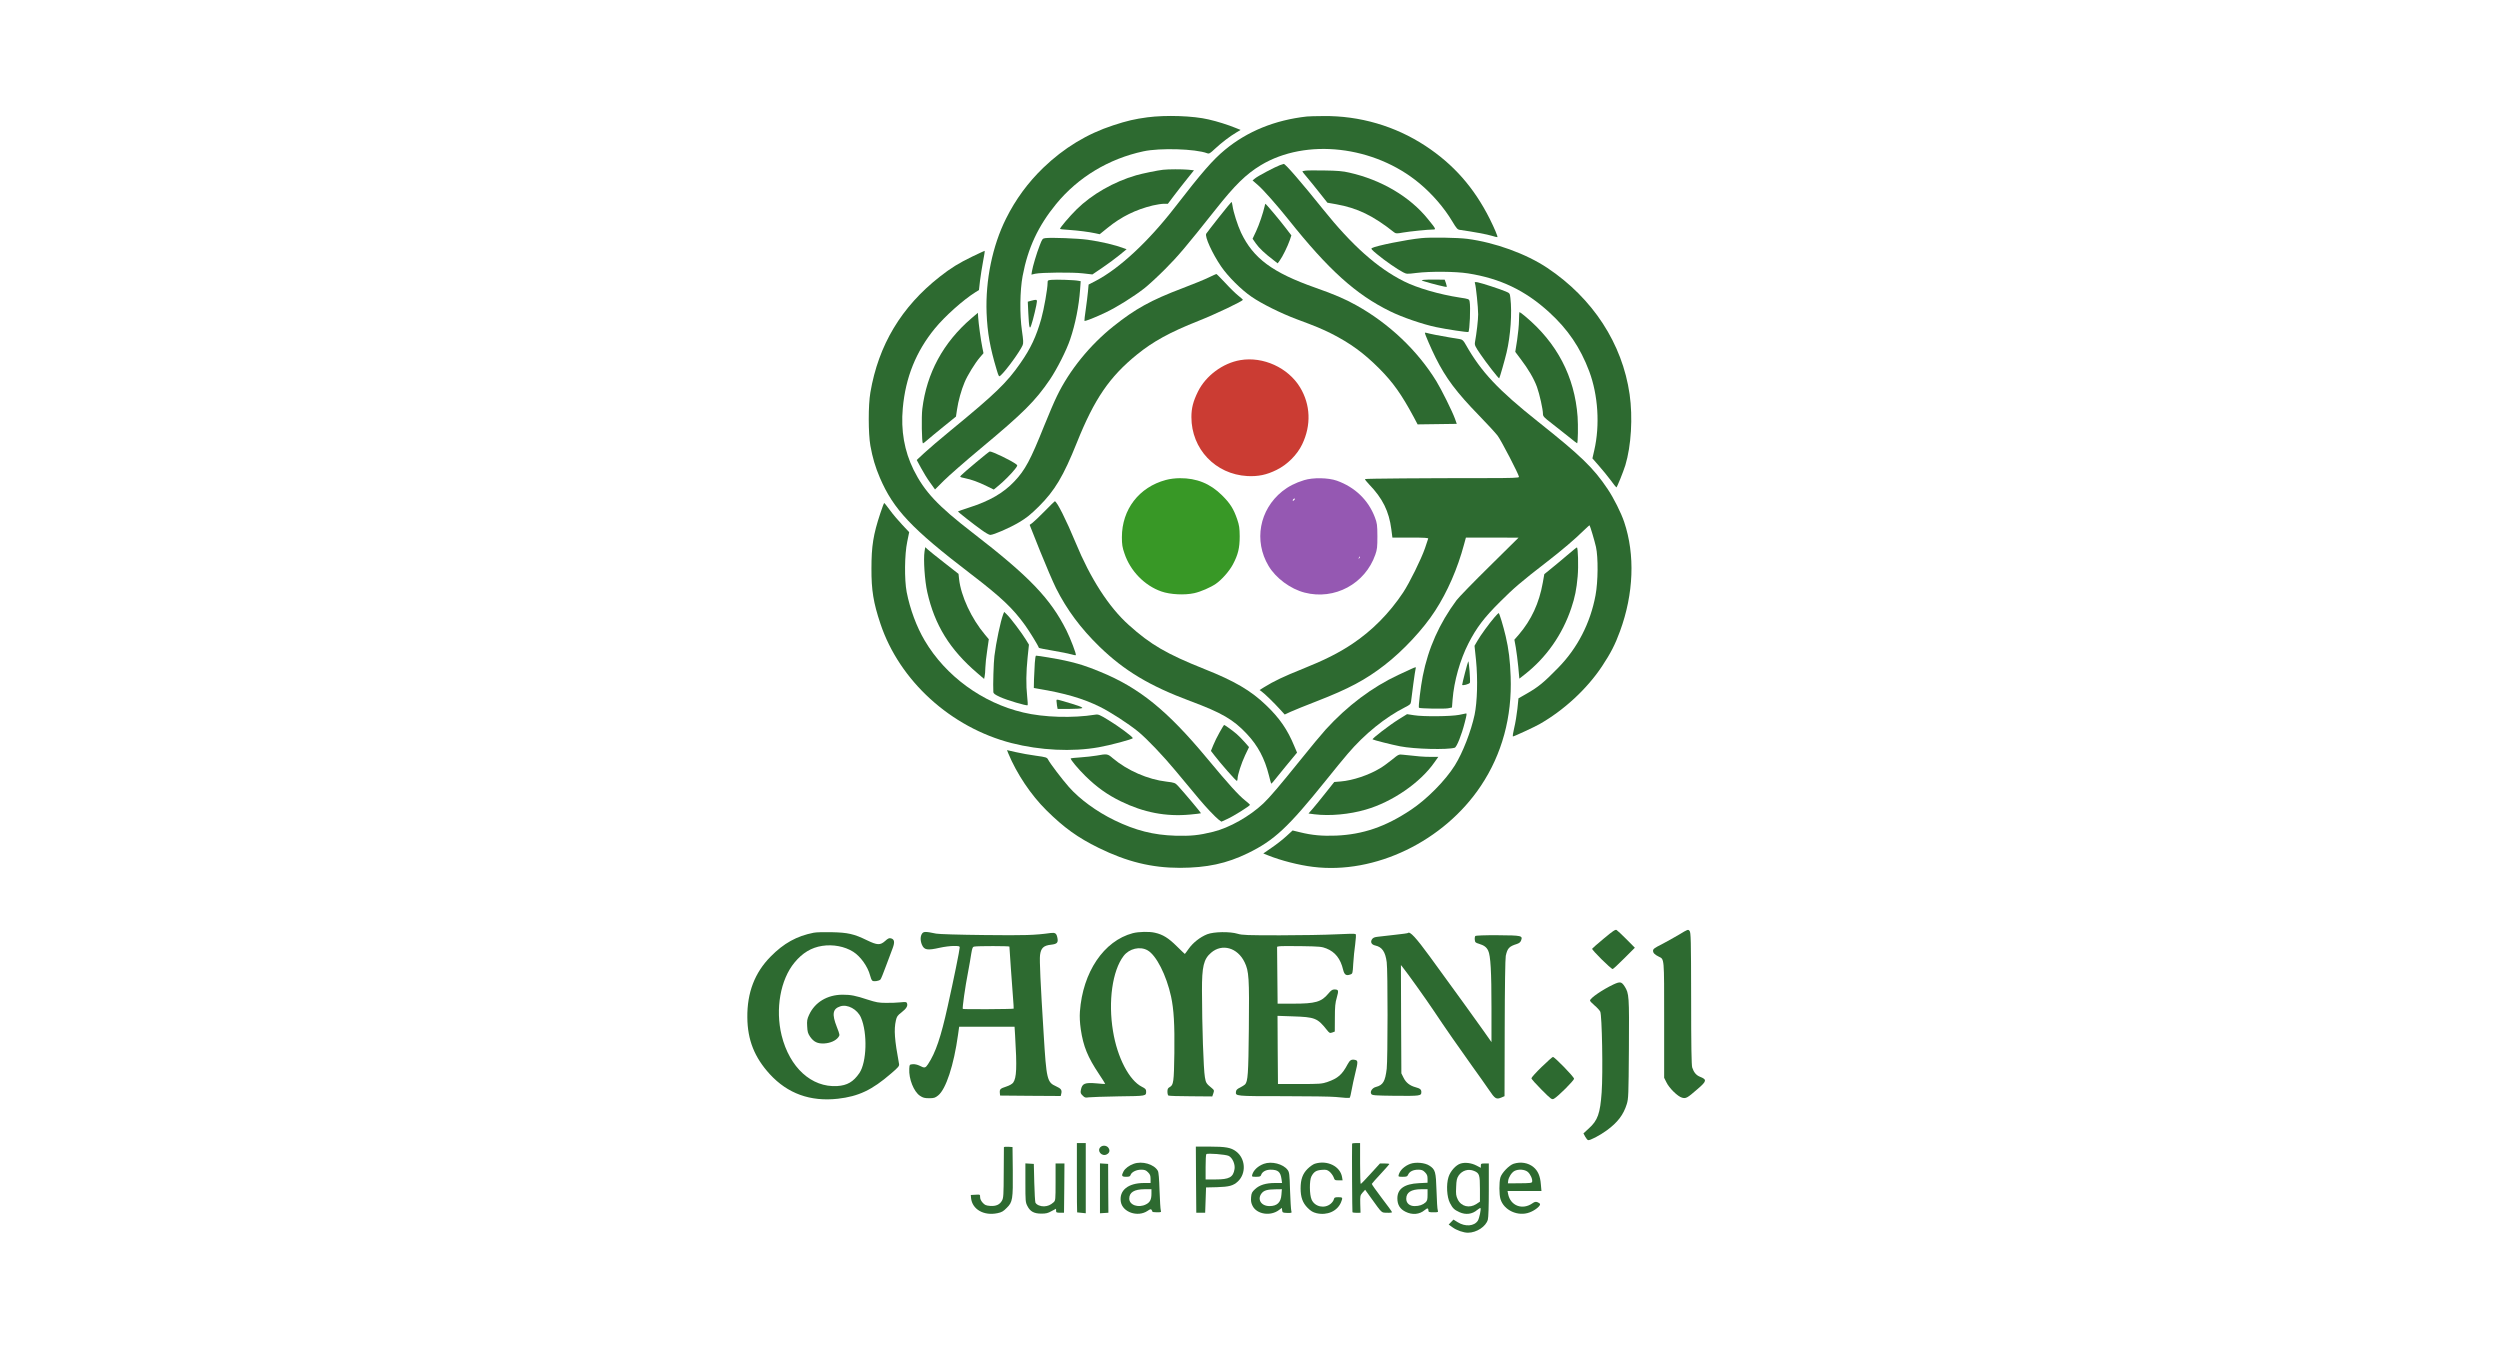
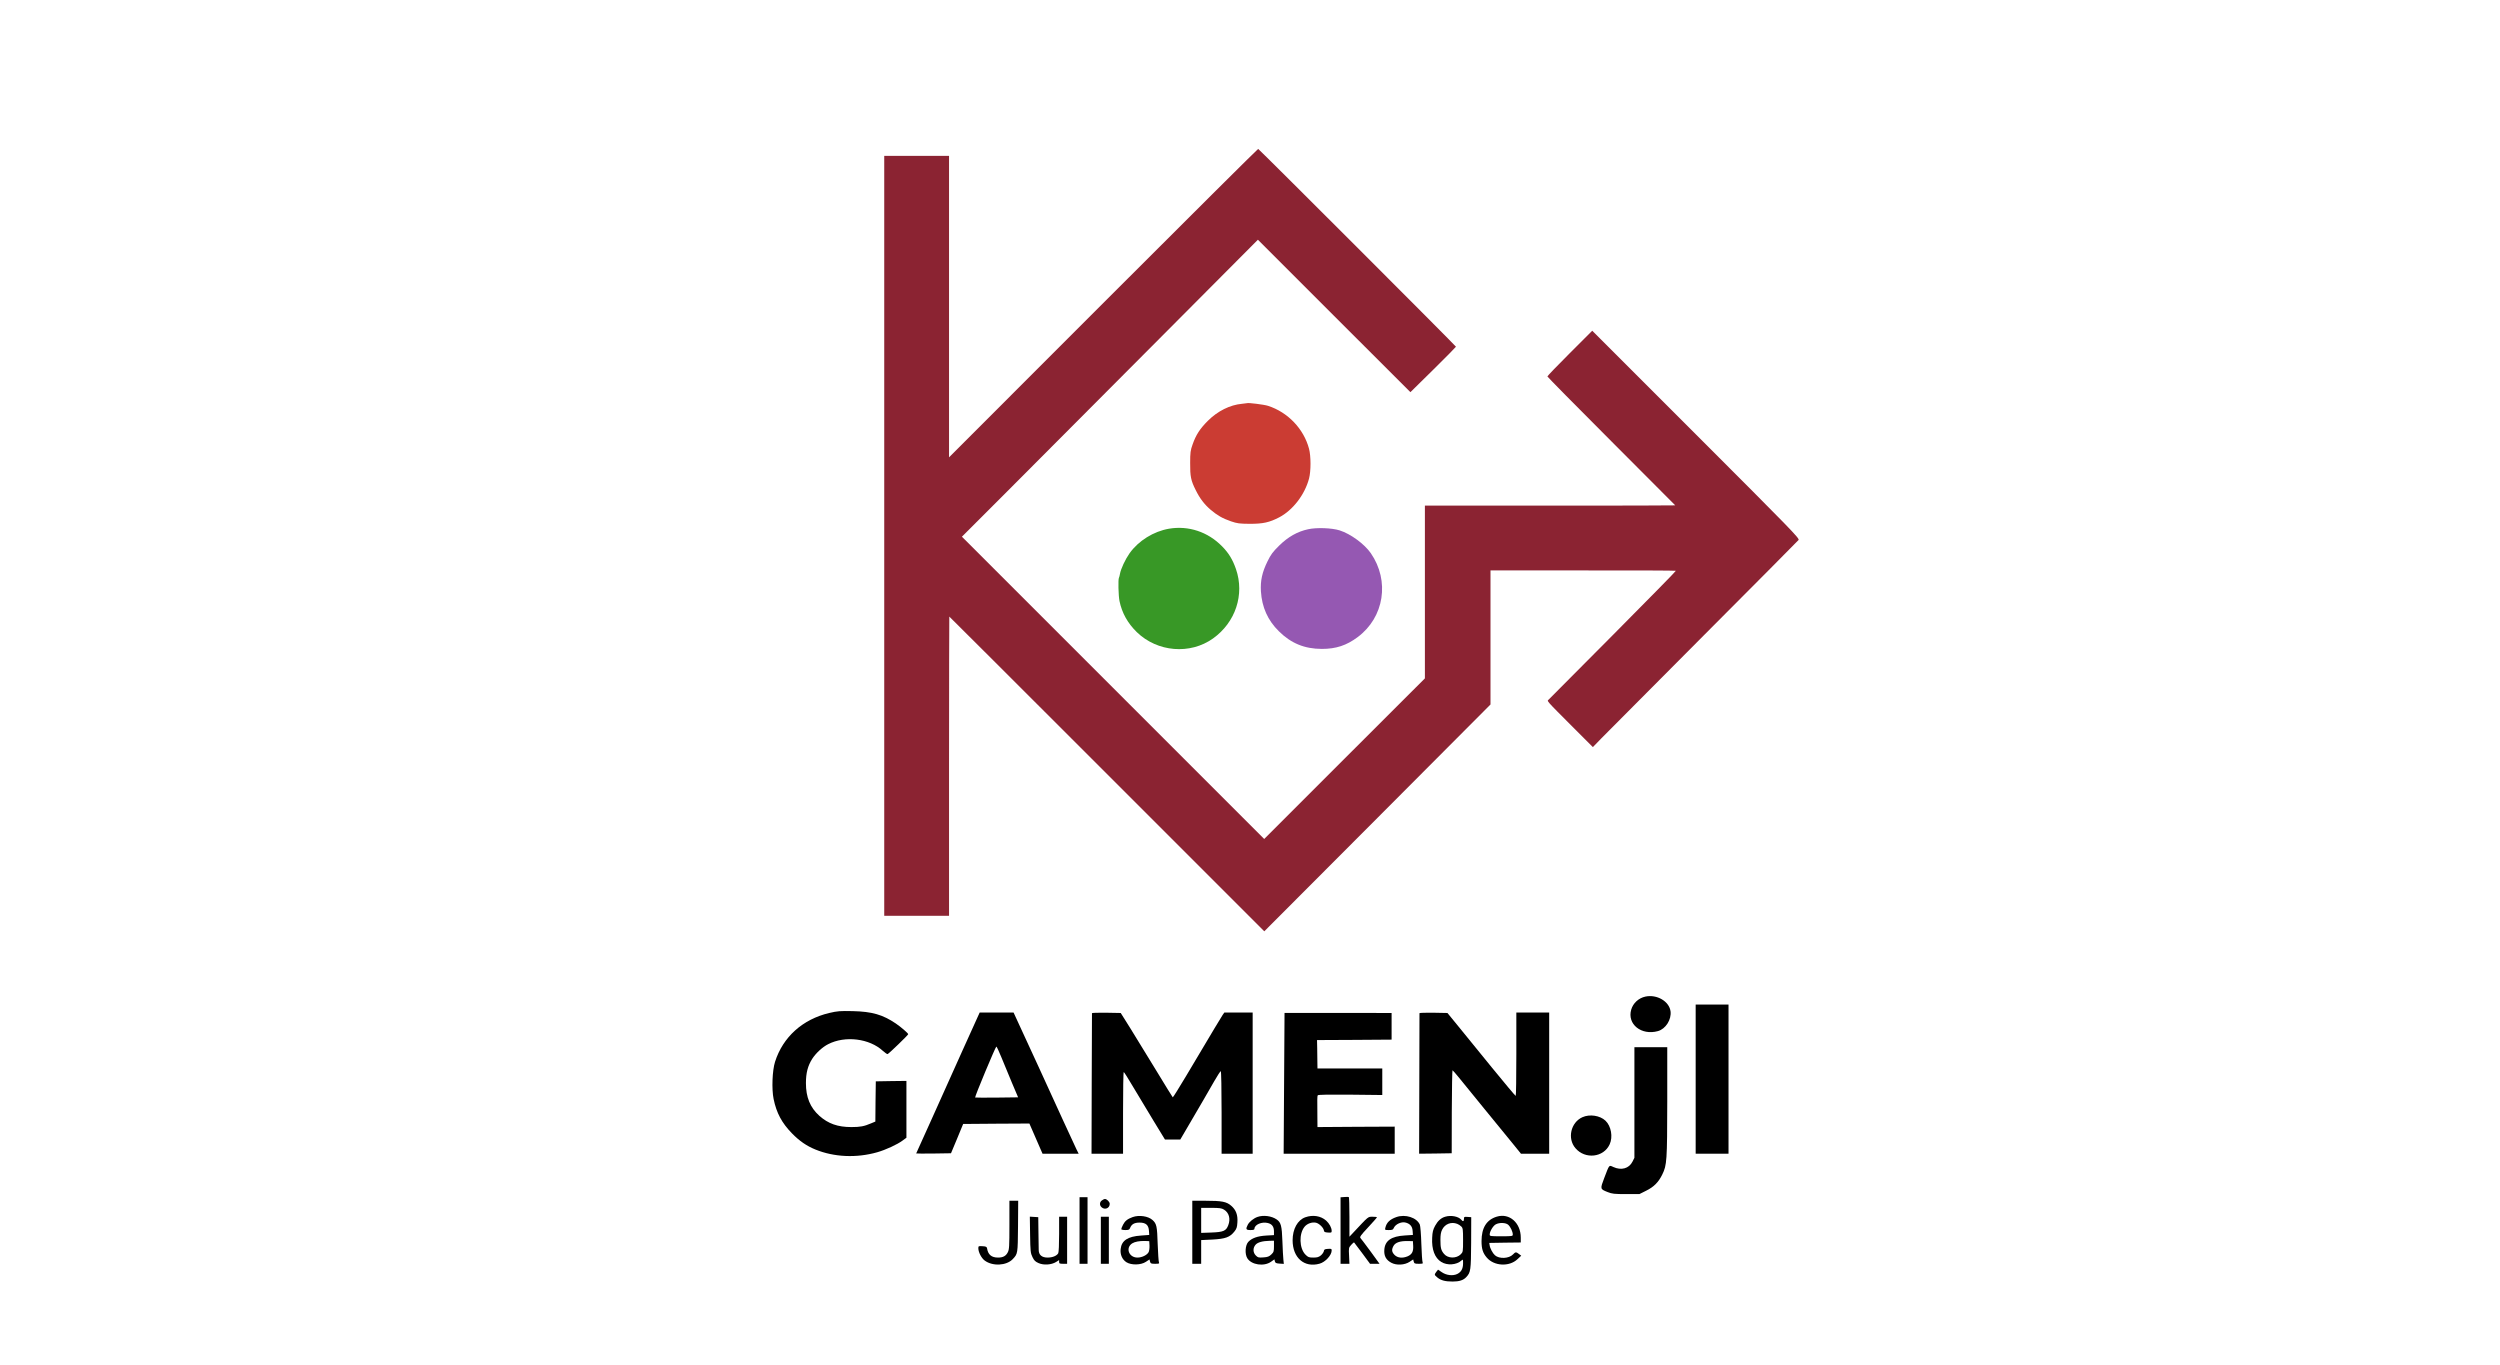
<svg xmlns="http://www.w3.org/2000/svg" version="1.0" width="480" height="262" viewBox="0 0 2816 1536" preserveAspectRatio="xMidYMid meet">
-   <g transform="translate(0,1536) scale(0.1,-0.1)" fill="#2D6A30" stroke="none">
-     <path d="M12925 14044 c-141 -19 -230 -39 -385 -90 -295 -96 -556 -255 -788 -478 -173 -167 -312 -356 -420 -573 -153 -306 -233 -695 -219 -1063 9 -224 39 -391 113 -638 25 -83 26 -83 46 -65 61 55 218 271 247 340 10 24 8 53 -8 164 -26 180 -23 453 8 616 59 315 175 563 377 810 249 303 593 510 984 594 186 40 587 28 718 -22 21 -8 32 -2 88 51 73 68 170 142 240 183 l48 29 -60 24 c-81 33 -203 72 -301 94 -172 41 -479 51 -688 24z" />
-     <path d="M14720 14053 c-359 -40 -669 -166 -922 -375 -137 -114 -254 -247 -569 -654 -297 -383 -622 -684 -886 -822 l-81 -42 -7 -78 c-4 -42 -15 -133 -25 -202 -10 -68 -17 -126 -15 -129 7 -7 125 40 240 95 126 60 308 174 434 271 47 37 154 135 236 218 142 142 233 249 566 669 219 277 344 399 510 500 510 308 1279 221 1788 -204 145 -121 278 -275 370 -429 47 -79 58 -91 85 -95 144 -20 311 -51 361 -67 32 -10 61 -17 62 -15 6 6 -34 101 -87 207 -177 352 -407 613 -725 822 -340 223 -740 340 -1150 335 -82 0 -166 -3 -185 -5z" />
-     <path d="M14417 13505 c-56 -21 -248 -122 -280 -149 l-28 -23 62 -54 c60 -52 217 -230 344 -389 449 -564 759 -843 1143 -1031 136 -67 365 -146 517 -178 117 -25 358 -61 365 -55 15 16 26 280 14 342 -6 29 -7 30 -114 46 -227 35 -476 107 -625 182 -299 149 -587 406 -914 814 -240 299 -424 512 -441 509 -3 0 -22 -7 -43 -14z" />
-     <path d="M13100 13453 c-57 -6 -233 -42 -302 -62 -252 -73 -500 -215 -671 -384 -80 -79 -187 -205 -187 -220 0 -3 44 -8 98 -11 111 -8 223 -22 298 -38 l51 -11 89 72 c155 126 316 205 509 252 44 10 100 19 125 19 l45 0 70 93 c38 50 104 135 147 188 l77 96 -67 7 c-69 6 -220 6 -282 -1z" />
-     <path d="M14703 13443 c-18 -2 -33 -6 -33 -9 0 -3 24 -33 53 -67 29 -34 92 -112 141 -174 l88 -111 97 -17 c241 -43 417 -128 655 -317 19 -14 29 -15 100 -2 76 13 282 34 339 34 35 0 32 6 -59 118 -202 251 -525 442 -886 523 -72 17 -134 22 -278 24 -102 2 -200 1 -217 -2z" />
-     <path d="M13730 12918 c-74 -94 -139 -177 -143 -185 -19 -32 67 -221 167 -368 76 -112 228 -264 343 -342 114 -79 332 -187 508 -253 226 -84 284 -109 389 -161 217 -110 369 -221 546 -399 150 -151 247 -287 383 -540 l45 -85 221 3 220 3 -20 57 c-31 85 -150 325 -209 422 -212 346 -534 652 -905 858 -124 69 -241 120 -460 197 -482 170 -698 330 -836 620 -39 84 -86 230 -96 303 -3 23 -8 42 -12 42 -3 -1 -67 -78 -141 -172z" />
-     <path d="M14245 13043 c-17 -76 -61 -207 -96 -282 l-40 -85 37 -53 c36 -52 101 -113 198 -187 l48 -37 23 32 c31 41 90 162 113 229 l18 54 -69 90 c-63 83 -217 266 -224 266 -1 0 -5 -12 -8 -27z" />
-     <path d="M11773 12683 c-30 -4 -34 -10 -62 -83 -35 -89 -78 -235 -87 -290 l-6 -38 43 10 c70 15 422 18 539 4 l105 -12 115 78 c63 43 150 107 192 142 l78 64 -28 10 c-100 38 -255 75 -412 97 -109 15 -408 27 -477 18z" />
-     <path d="M16010 12683 c-171 -17 -511 -86 -557 -112 -13 -7 -1 -21 62 -72 84 -70 227 -169 290 -201 39 -20 44 -20 150 -7 153 19 442 17 580 -5 363 -57 644 -191 913 -436 213 -194 352 -399 453 -667 100 -267 122 -606 57 -889 l-21 -92 72 -82 c40 -45 99 -118 133 -163 33 -45 62 -82 65 -82 7 0 78 176 101 250 66 219 85 538 48 799 -82 571 -414 1081 -926 1423 -239 160 -593 288 -903 328 -107 14 -416 19 -517 8z" />
-     <path d="M10955 12477 c-160 -78 -241 -128 -370 -229 -432 -339 -690 -769 -781 -1303 -25 -143 -24 -464 0 -600 24 -134 56 -242 107 -361 153 -357 358 -574 1022 -1082 345 -264 476 -388 614 -580 50 -70 144 -222 155 -254 2 -3 74 -18 160 -32 87 -15 179 -33 205 -41 26 -8 49 -12 51 -10 9 8 -60 188 -105 278 -181 361 -419 609 -1058 1102 -394 304 -542 463 -665 710 -103 209 -144 441 -121 692 31 347 149 639 361 898 114 139 318 321 456 408 l41 25 12 106 c7 58 23 157 35 221 13 63 20 115 17 115 -3 0 -64 -29 -136 -63z" />
-     <path d="M13615 12240 c-44 -22 -177 -76 -295 -121 -354 -134 -533 -233 -777 -428 -265 -211 -497 -496 -637 -786 -30 -60 -95 -213 -146 -340 -152 -380 -213 -495 -334 -622 -122 -130 -281 -222 -508 -294 -71 -23 -128 -43 -128 -45 0 -5 182 -149 266 -208 42 -31 86 -56 98 -56 40 1 219 79 325 142 83 49 131 88 222 178 180 179 277 341 429 720 197 492 368 741 676 991 182 148 373 253 694 380 190 75 501 223 500 238 -1 3 -24 24 -52 46 -28 22 -94 86 -146 143 -53 56 -98 102 -101 101 -3 0 -42 -18 -86 -39z" />
-     <path d="M11843 12213 c-41 -4 -43 -6 -43 -36 0 -64 -41 -295 -71 -402 -56 -199 -120 -336 -235 -500 -153 -221 -285 -348 -784 -757 -118 -97 -253 -212 -299 -255 l-85 -79 48 -89 c26 -49 72 -124 103 -166 l55 -77 97 97 c53 53 242 219 421 368 478 398 612 532 776 773 82 122 187 330 228 452 59 173 99 377 112 559 l7 97 -29 5 c-42 9 -251 15 -301 10z" />
-     <path d="M16035 12213 c-29 -5 -29 -6 15 -19 79 -25 242 -65 246 -61 2 2 -2 21 -9 43 l-14 39 -104 1 c-57 1 -117 -1 -134 -3z" />
-     <path d="M16614 12174 c11 -28 36 -273 36 -349 0 -62 -17 -210 -36 -315 -5 -32 1 -46 62 -135 64 -95 206 -277 211 -271 6 5 65 213 83 290 45 189 63 449 43 615 -6 52 -7 54 -52 73 -66 28 -269 94 -315 103 -34 6 -38 4 -32 -11z" />
-     <path d="M11616 11978 l-39 -11 6 -131 c3 -72 9 -140 13 -150 6 -17 10 -13 21 20 19 52 63 239 63 264 0 22 -7 23 -64 8z" />
-     <path d="M17110 11759 c0 -51 -10 -151 -21 -224 l-21 -133 60 -80 c87 -114 149 -220 184 -314 30 -83 68 -254 68 -307 0 -25 14 -40 98 -104 53 -41 139 -109 191 -151 51 -42 95 -75 96 -74 9 11 12 197 5 300 -33 451 -232 832 -591 1131 -31 26 -59 47 -63 47 -3 0 -6 -41 -6 -91z" />
-     <path d="M10940 11778 c-315 -271 -502 -615 -551 -1018 -11 -87 -6 -376 6 -388 2 -3 24 13 47 34 24 21 107 90 185 153 l141 114 12 80 c13 92 49 222 85 306 31 76 120 220 172 280 l41 48 -13 64 c-16 76 -43 274 -47 342 l-3 49 -75 -64z" />
-     <path d="M16050 11616 c0 -16 68 -173 121 -280 116 -232 235 -390 489 -651 91 -93 185 -196 209 -227 42 -56 241 -440 241 -465 0 -10 -78 -13 -362 -13 -692 0 -1366 -5 -1372 -11 -4 -3 16 -29 44 -58 153 -158 226 -304 252 -508 l12 -93 204 0 c159 0 203 -3 199 -12 -2 -7 -19 -56 -36 -108 -42 -122 -174 -390 -247 -500 -155 -233 -349 -429 -574 -579 -152 -101 -310 -181 -560 -281 -203 -81 -325 -139 -429 -204 l-53 -33 22 -16 c31 -21 143 -130 208 -202 l53 -58 67 31 c37 17 171 71 297 120 355 138 546 239 761 406 208 160 437 406 569 611 139 214 253 475 326 748 l21 77 297 0 296 -1 -326 -322 c-180 -177 -347 -349 -372 -382 -194 -262 -319 -541 -381 -855 -24 -122 -51 -348 -43 -357 9 -9 284 -14 327 -6 l45 9 7 90 c16 206 84 447 179 633 90 175 173 286 354 466 154 154 238 227 535 456 163 126 313 254 404 344 37 36 69 65 71 63 7 -9 56 -173 72 -243 26 -119 24 -390 -5 -545 -58 -313 -204 -596 -420 -816 -163 -167 -224 -217 -357 -293 l-91 -52 -12 -118 c-7 -65 -23 -162 -36 -215 -13 -53 -19 -96 -14 -96 13 0 243 107 298 138 276 157 535 396 705 652 98 148 148 245 203 396 154 420 171 860 47 1229 -34 102 -119 272 -186 371 -159 238 -303 377 -784 759 -450 358 -641 561 -814 867 -26 47 -38 58 -64 63 -18 3 -75 12 -127 21 -99 16 -223 41 -252 50 -10 3 -18 3 -18 0z" />
-     <path fill="#CB3C33" d="M13972 11309 c-198 -33 -390 -176 -478 -354 -55 -112 -74 -187 -74 -288 0 -359 270 -644 630 -664 122 -6 216 13 329 69 121 59 233 171 289 289 103 215 94 446 -24 641 -135 222 -415 350 -672 307z" />
-     <path d="M10993 10156 c-82 -68 -156 -133 -166 -144 -18 -20 -18 -20 38 -32 81 -17 152 -43 247 -89 l82 -40 45 37 c61 48 160 148 196 196 28 37 29 39 10 53 -58 43 -265 143 -296 143 -5 0 -75 -56 -156 -124z" />
-     <path fill="#389826" d="M13132 9959 c-302 -81 -495 -332 -495 -644 0 -83 5 -115 29 -184 65 -196 226 -362 416 -428 99 -35 263 -43 370 -19 73 16 183 64 243 105 67 46 152 143 192 218 59 111 77 186 77 318 -1 93 -5 122 -28 190 -40 118 -80 181 -171 271 -133 132 -285 194 -475 193 -52 0 -114 -8 -158 -20z" />
-     <path fill="#9558B2" d="M14690 9957 c-101 -31 -178 -71 -247 -126 -258 -208 -322 -558 -154 -840 82 -138 247 -260 407 -301 337 -87 682 99 796 429 20 57 23 85 23 206 -1 129 -3 146 -29 215 -74 194 -224 338 -428 411 -97 34 -268 37 -368 6z m-110 -222 c-7 -9 -15 -13 -17 -11 -7 7 7 26 19 26 6 0 6 -6 -2 -15z m731 -658 c-10 -9 -11 -8 -5 6 3 10 9 15 12 12 3 -3 0 -11 -7 -18z" />
-     <path d="M11770 9610 c-58 -59 -120 -118 -138 -132 l-34 -25 117 -294 c65 -162 146 -350 180 -419 122 -243 280 -455 491 -660 279 -270 562 -440 1020 -611 355 -132 486 -208 638 -370 125 -133 201 -276 249 -467 12 -48 23 -89 25 -92 2 -3 11 5 20 16 9 12 74 91 144 177 l128 155 -31 73 c-76 185 -165 315 -318 461 -170 164 -356 273 -694 407 -425 170 -607 275 -853 497 -224 201 -432 523 -599 929 -102 247 -212 467 -234 464 -3 -1 -53 -49 -111 -109z" />
-     <path d="M9916 9584 c-80 -242 -100 -369 -100 -624 -1 -242 22 -384 101 -620 214 -642 792 -1169 1478 -1345 321 -82 682 -100 980 -47 127 22 385 91 385 103 0 15 -166 138 -276 204 -100 61 -112 66 -149 60 -249 -40 -577 -31 -810 25 -459 108 -873 410 -1109 810 -92 155 -165 353 -203 545 -27 140 -24 427 6 568 l22 108 -78 83 c-43 46 -106 119 -138 164 -33 45 -62 81 -65 82 -3 0 -23 -52 -44 -116z" />
-     <path d="M10414 9154 c-14 -92 2 -330 31 -459 83 -370 254 -647 563 -911 l77 -66 6 29 c4 15 7 60 8 98 1 39 10 126 21 195 l18 125 -42 50 c-154 182 -272 437 -293 628 l-6 58 -161 126 c-89 69 -173 137 -188 151 l-26 24 -8 -48z" />
-     <path d="M17655 9113 c-55 -47 -136 -115 -180 -150 l-80 -65 -17 -96 c-41 -231 -129 -420 -270 -585 l-50 -57 16 -88 c8 -48 21 -146 28 -219 l12 -132 60 47 c243 190 425 449 525 748 41 121 59 212 72 358 10 116 4 327 -9 325 -4 0 -52 -39 -107 -86z" />
-     <path d="M11300 8446 c-30 -79 -80 -315 -99 -471 -9 -69 -17 -333 -12 -403 1 -19 16 -30 76 -58 76 -35 300 -102 310 -92 3 2 1 47 -5 99 -14 131 -12 270 5 439 l15 144 -33 54 c-43 72 -177 250 -216 286 l-30 29 -11 -27z" />
-     <path d="M16834 8412 c-62 -72 -158 -204 -193 -266 l-32 -55 17 -163 c21 -212 14 -468 -16 -613 -40 -187 -133 -427 -222 -570 -108 -173 -317 -384 -499 -504 -284 -189 -537 -275 -839 -288 -157 -6 -271 4 -408 38 l-82 20 -71 -65 c-39 -36 -113 -94 -165 -129 l-94 -65 52 -21 c143 -58 350 -111 508 -130 698 -87 1475 288 1891 913 238 357 352 776 335 1231 -6 178 -22 310 -56 454 -26 111 -71 261 -79 261 -3 0 -24 -21 -47 -48z" />
-     <path d="M11656 7898 c-3 -46 -7 -128 -9 -183 l-2 -99 50 -9 c300 -50 502 -109 690 -201 119 -58 327 -193 436 -282 96 -78 286 -278 420 -440 268 -324 312 -375 385 -453 42 -45 89 -90 104 -101 l28 -20 68 31 c67 30 254 147 254 159 0 3 -25 25 -56 50 -74 59 -185 181 -429 475 -448 539 -763 794 -1204 974 -154 64 -256 96 -396 126 -92 20 -300 55 -326 55 -4 0 -10 -37 -13 -82z" />
-     <path d="M16538 7915 c-7 -11 -68 -247 -68 -263 0 -14 81 8 87 23 7 20 -11 252 -19 240z" />
-     <path d="M15900 7832 c-19 -9 -86 -39 -147 -68 -297 -138 -578 -350 -821 -617 -46 -51 -174 -204 -284 -342 -234 -290 -344 -420 -419 -491 -153 -144 -381 -273 -564 -318 -161 -40 -252 -49 -428 -44 -245 8 -444 58 -682 173 -202 98 -394 238 -516 377 -76 86 -211 264 -233 307 -13 25 -22 28 -138 44 -67 9 -169 27 -224 40 l-101 23 14 -36 c96 -232 257 -471 430 -642 199 -197 354 -308 588 -423 319 -157 598 -225 916 -225 303 1 525 48 765 165 296 144 452 289 875 815 95 118 207 256 250 305 190 223 423 411 648 525 52 26 61 34 65 62 2 18 14 106 25 195 12 90 24 169 27 178 8 19 -1 18 -46 -3z" />
-     <path d="M11900 7472 c0 -9 3 -34 6 -54 l7 -38 131 0 c72 0 137 4 145 9 14 9 -48 31 -236 85 -49 14 -53 14 -53 -2z" />
-     <path d="M16435 7313 c-93 -18 -406 -21 -508 -4 l-78 12 -92 -57 c-109 -68 -306 -220 -296 -227 11 -8 216 -60 309 -78 162 -32 536 -41 616 -16 23 8 78 145 113 284 23 89 25 104 14 102 -5 -1 -39 -8 -78 -16z" />
-     <path d="M13738 7117 c-26 -45 -58 -111 -72 -146 l-26 -64 41 -53 c68 -89 240 -284 250 -284 5 0 9 10 9 23 0 43 42 173 85 265 l44 92 -48 55 c-27 31 -68 72 -92 93 -40 35 -133 102 -141 102 -2 0 -24 -37 -50 -83z" />
-     <path d="M12350 6854 c-41 -7 -123 -16 -182 -20 -60 -4 -108 -9 -108 -11 0 -18 81 -115 165 -198 128 -126 247 -211 400 -286 259 -126 508 -174 779 -149 66 6 122 13 124 15 3 3 -194 238 -258 307 -34 36 -39 38 -130 49 -210 24 -443 126 -607 265 -57 49 -62 50 -183 28z" />
-     <path d="M15678 6807 c-42 -34 -101 -77 -132 -95 -127 -77 -308 -138 -444 -149 l-73 -6 -96 -121 c-53 -67 -118 -147 -145 -178 l-49 -56 68 -9 c172 -21 394 -1 577 53 299 86 614 303 774 533 l43 61 -88 0 c-79 0 -137 5 -308 24 -49 6 -51 5 -127 -57z" />
-     <path d="M18067 4795 c-69 -57 -129 -110 -133 -116 -7 -12 211 -228 231 -229 6 0 64 54 130 120 l120 120 -95 96 c-52 52 -102 99 -111 104 -13 8 -44 -13 -142 -95z" />
-     <path d="M18915 4839 c-55 -33 -144 -82 -197 -110 -82 -41 -98 -53 -98 -73 0 -25 18 -43 64 -66 64 -32 61 1 61 -715 l0 -650 25 -50 c31 -66 128 -161 177 -174 44 -12 58 -4 174 97 105 90 108 107 27 139 -42 17 -69 49 -87 104 -8 25 -12 246 -12 778 -1 669 -3 744 -18 761 -16 19 -19 18 -116 -41z" />
-     <path d="M9165 4859 c-190 -37 -338 -119 -485 -269 -179 -181 -265 -406 -262 -685 2 -253 80 -450 253 -639 201 -219 456 -311 766 -277 235 27 385 98 601 285 81 69 93 84 89 106 -51 276 -59 385 -36 490 10 45 18 57 65 93 54 42 72 72 60 103 -5 14 -16 15 -73 9 -37 -4 -110 -7 -163 -6 -82 0 -111 6 -205 36 -139 46 -191 56 -285 56 -172 -1 -312 -85 -377 -228 -21 -46 -25 -66 -21 -128 3 -62 8 -80 33 -117 42 -60 85 -80 160 -76 68 4 129 31 158 70 18 25 18 25 -17 116 -57 144 -47 204 39 232 82 27 193 -34 233 -127 75 -174 65 -503 -18 -625 -68 -99 -137 -139 -250 -146 -289 -17 -536 208 -626 571 -72 296 -14 628 146 821 89 108 189 168 311 187 123 19 253 -6 349 -66 84 -53 165 -168 191 -268 6 -26 17 -52 25 -58 16 -13 77 -4 92 14 6 6 34 75 62 152 29 77 63 167 75 200 26 69 20 101 -20 111 -20 5 -33 -1 -65 -30 -55 -49 -88 -48 -204 8 -147 72 -216 87 -396 91 -85 2 -177 0 -205 -6z" />
-     <path d="M10386 4849 c-20 -29 -21 -78 -2 -124 26 -61 60 -67 202 -35 49 11 119 20 157 20 58 0 67 -2 67 -18 0 -26 -68 -362 -135 -661 -77 -349 -136 -523 -222 -653 -29 -44 -39 -46 -94 -17 -25 12 -55 19 -77 17 -37 -3 -37 -4 -40 -51 -7 -113 51 -259 121 -305 33 -22 52 -27 103 -27 54 0 67 4 101 31 88 70 177 341 224 682 l13 92 312 0 312 0 6 -97 c22 -363 17 -479 -22 -533 -12 -15 -41 -32 -78 -44 -68 -22 -75 -30 -72 -71 l3 -30 342 -3 341 -2 7 30 c8 38 -4 54 -59 79 -102 45 -109 77 -140 586 -36 573 -48 838 -41 892 10 79 39 108 123 117 72 8 85 24 71 85 -10 44 -25 53 -74 47 -181 -25 -284 -28 -745 -23 -289 3 -516 10 -545 16 -120 25 -141 25 -159 0z m984 -146 c0 -19 31 -452 40 -567 6 -71 9 -130 8 -132 -7 -6 -566 -9 -573 -3 -7 8 26 245 60 419 13 69 29 160 35 202 11 65 16 78 34 81 38 8 396 7 396 0z" />
-     <path d="M12760 4854 c-326 -86 -564 -438 -596 -884 -4 -57 -1 -122 10 -200 29 -192 77 -311 206 -504 40 -59 70 -109 69 -110 -2 -2 -44 1 -94 6 -136 12 -166 0 -180 -74 -6 -32 -3 -41 20 -63 23 -24 31 -26 68 -20 23 3 174 8 336 11 316 4 311 3 311 56 0 23 -8 32 -48 52 -143 72 -277 330 -325 626 -56 335 -7 682 119 847 64 84 185 112 270 64 98 -55 212 -279 265 -521 31 -146 41 -310 37 -637 -5 -328 -9 -359 -53 -383 -20 -11 -25 -21 -25 -51 0 -21 5 -41 11 -44 5 -4 119 -8 252 -8 l242 -2 12 35 c11 33 10 36 -15 57 -65 53 -69 60 -80 124 -16 92 -32 571 -33 974 -1 275 19 357 103 429 124 107 298 57 377 -107 49 -101 54 -176 48 -751 -5 -512 -11 -592 -43 -626 -8 -8 -33 -23 -56 -35 -32 -15 -44 -27 -46 -46 -6 -51 -11 -51 535 -51 280 0 544 -4 588 -9 103 -11 154 -14 160 -7 3 3 12 42 20 87 8 45 26 129 40 185 32 130 32 144 1 152 -42 10 -60 0 -85 -46 -63 -120 -111 -161 -229 -202 -63 -21 -83 -23 -312 -23 l-245 0 -3 384 -2 384 172 -6 c250 -8 278 -19 384 -153 29 -36 33 -38 60 -29 l29 11 1 154 c0 126 4 169 22 230 23 81 20 90 -30 90 -20 0 -37 -12 -65 -46 -79 -95 -146 -114 -398 -114 l-174 0 -3 320 -3 321 21 5 c12 3 125 4 250 2 207 -3 234 -6 284 -26 99 -39 160 -116 189 -240 14 -57 35 -71 82 -53 25 9 26 13 32 123 4 62 13 160 22 218 8 62 11 108 5 114 -5 5 -97 4 -222 -3 -117 -6 -401 -11 -631 -11 -369 0 -426 2 -475 17 -88 27 -269 24 -344 -5 -80 -32 -160 -95 -208 -163 -23 -33 -43 -59 -44 -59 -2 0 -43 40 -92 88 -92 91 -155 131 -245 151 -62 15 -184 12 -249 -5z" />
-     <path d="M15859 4856 c-2 -3 -67 -12 -144 -20 -77 -9 -164 -18 -193 -22 -40 -4 -56 -11 -68 -29 -21 -32 -5 -61 38 -70 76 -17 113 -71 128 -188 13 -97 12 -1089 0 -1200 -17 -142 -41 -184 -121 -205 -42 -10 -70 -53 -53 -79 10 -16 36 -18 274 -21 277 -2 290 -1 290 43 0 28 -14 40 -66 54 -63 17 -107 51 -134 106 l-25 50 -3 610 -2 610 20 -25 c52 -64 264 -361 350 -490 114 -172 302 -442 430 -620 70 -96 155 -218 191 -270 69 -103 83 -111 141 -87 l35 15 2 768 c1 455 6 787 12 813 19 86 38 106 124 133 28 9 42 21 49 41 19 53 7 56 -262 58 -150 1 -248 -3 -254 -9 -5 -5 -8 -24 -6 -42 3 -29 8 -34 46 -45 59 -18 86 -38 105 -78 27 -55 37 -235 37 -646 l0 -384 -98 139 c-90 128 -273 380 -596 824 -157 215 -225 288 -247 266z" />
-     <path d="M18175 4277 c-123 -58 -265 -155 -265 -182 0 -7 23 -31 50 -54 28 -23 57 -55 65 -70 20 -39 32 -693 16 -911 -17 -238 -44 -315 -144 -405 l-61 -56 19 -36 c11 -19 25 -38 33 -40 18 -7 132 52 211 110 122 89 188 176 225 296 19 62 20 97 24 621 4 601 2 624 -48 704 -35 54 -51 57 -125 23z" />
-     <path d="M17366 3348 c-64 -62 -116 -120 -116 -128 0 -9 52 -67 115 -130 111 -111 115 -113 140 -100 44 24 225 204 225 225 0 20 -218 245 -238 245 -6 0 -63 -51 -126 -112z" />
-     <path d="M12130 2100 c0 -214 1 -390 3 -391 1 0 23 -3 50 -5 l47 -5 0 395 0 396 -50 0 -50 0 0 -390z" />
-     <path d="M15230 2483 c-3 -86 1 -766 4 -772 3 -4 24 -7 48 -7 l43 1 -3 97 c-2 95 -1 98 26 130 l29 32 64 -89 c131 -182 117 -168 182 -170 31 -2 57 2 57 6 0 5 -52 77 -116 160 -63 83 -114 155 -112 159 2 5 47 56 101 114 53 57 97 107 97 110 0 3 -24 6 -53 6 l-53 0 -105 -115 c-57 -63 -107 -115 -111 -115 -5 0 -8 104 -8 230 l0 230 -45 0 c-25 0 -45 -3 -45 -7z" />
-     <path d="M12395 2444 c-42 -42 14 -108 69 -83 33 16 42 44 22 74 -19 29 -66 34 -91 9z" />
-     <path d="M11308 2443 c-1 -4 -2 -134 -2 -288 -1 -248 -3 -284 -19 -312 -25 -47 -68 -66 -135 -61 -47 4 -60 10 -84 37 -18 20 -28 42 -28 62 0 30 0 30 -52 27 l-53 -3 3 -35 c13 -127 144 -202 297 -170 48 10 66 20 105 60 66 65 71 95 68 420 l-3 265 -47 3 c-27 2 -49 -1 -50 -5z" />
-     <path d="M13472 2078 l3 -373 50 0 50 0 5 142 5 143 125 3 c136 4 183 17 234 65 96 91 86 258 -21 338 -57 43 -116 54 -299 54 l-154 0 2 -372z m369 267 c42 -22 73 -93 65 -147 -15 -94 -59 -118 -215 -118 l-111 0 0 138 c0 76 3 142 8 147 13 13 219 -3 253 -20z" />
-     <path d="M12769 2256 c-51 -18 -97 -53 -114 -86 -26 -49 -20 -60 29 -60 36 0 46 4 51 21 11 32 64 59 118 59 40 0 54 -5 78 -29 24 -24 29 -38 29 -75 l0 -46 -73 0 c-180 0 -283 -83 -262 -212 20 -118 191 -176 301 -102 29 20 39 23 45 12 5 -7 9 -16 9 -20 0 -5 23 -8 51 -8 49 0 51 1 44 23 -4 12 -10 112 -14 222 -4 132 -10 207 -19 222 -42 75 -177 114 -273 79z m201 -336 c0 -66 -16 -98 -62 -121 -84 -43 -188 -8 -188 65 0 71 55 105 173 106 l77 0 0 -50z" />
-     <path d="M14236 2256 c-67 -25 -116 -71 -131 -123 -6 -22 -3 -23 44 -23 41 0 51 4 56 20 11 36 54 60 106 60 85 0 113 -24 124 -107 l6 -43 -79 0 c-103 0 -174 -22 -225 -69 -35 -33 -41 -44 -45 -93 -3 -42 1 -64 17 -96 48 -95 202 -119 298 -46 l32 24 3 -27 c3 -26 6 -28 56 -30 54 -1 54 -1 47 25 -4 15 -10 118 -14 229 -5 183 -8 204 -27 230 -50 68 -181 101 -268 69z m198 -348 c-6 -87 -49 -128 -134 -128 -95 0 -142 76 -89 144 26 33 65 44 156 45 l72 1 -5 -62z" />
-     <path d="M14810 2257 c-19 -6 -56 -32 -82 -58 -55 -55 -78 -119 -78 -219 0 -100 23 -164 79 -220 36 -36 59 -50 100 -60 120 -28 234 22 276 122 22 54 20 58 -30 58 -39 0 -45 -3 -51 -25 -3 -14 -19 -36 -35 -49 -69 -58 -179 -35 -215 47 -25 55 -26 217 -2 262 28 52 54 68 116 73 51 4 62 1 90 -22 17 -15 37 -43 44 -61 11 -33 15 -35 56 -35 l45 0 -6 36 c-20 123 -168 195 -307 151z" />
-     <path d="M15886 2256 c-67 -25 -116 -71 -131 -123 -6 -22 -3 -23 45 -23 45 0 52 3 62 26 16 34 57 54 113 54 38 0 52 -5 76 -29 23 -24 29 -38 29 -74 l0 -44 -99 -5 c-162 -8 -241 -64 -241 -171 0 -72 29 -120 92 -151 76 -38 157 -31 216 19 31 26 42 24 42 -7 0 -15 8 -18 56 -18 54 0 56 1 49 23 -5 12 -11 110 -14 217 -7 220 -13 241 -81 286 -50 33 -153 42 -214 20z m194 -349 c0 -53 -4 -67 -22 -85 -31 -28 -71 -42 -124 -42 -57 0 -94 33 -94 82 0 72 54 107 168 108 l72 0 0 -63z" />
-     <path d="M16452 2259 c-53 -16 -115 -85 -136 -152 -27 -85 -19 -224 16 -292 31 -60 49 -77 108 -104 71 -32 143 -23 200 26 17 14 33 23 36 21 9 -10 -13 -117 -30 -143 -41 -62 -141 -70 -226 -17 l-48 30 -27 -28 -27 -28 43 -31 c46 -34 124 -61 174 -61 97 0 203 70 224 147 7 23 11 157 11 336 l0 297 -45 0 c-41 0 -45 -2 -45 -25 l0 -24 -50 26 c-56 29 -127 38 -178 22z m152 -83 c60 -25 66 -44 66 -203 l0 -143 -39 -26 c-79 -52 -172 -29 -211 51 -19 40 -22 58 -18 139 3 79 8 99 28 130 40 58 110 79 174 52z" />
-     <path d="M17050 2257 c-51 -16 -136 -105 -150 -156 -15 -56 -14 -190 1 -241 38 -128 198 -201 329 -151 60 22 124 74 117 94 -2 6 -15 16 -29 21 -20 7 -32 4 -54 -11 -115 -82 -252 -30 -277 105 l-6 32 191 0 191 0 -7 77 c-7 92 -33 151 -84 193 -59 48 -142 62 -222 37z m159 -92 c30 -26 55 -82 49 -111 -3 -14 -23 -16 -138 -17 l-135 -1 3 29 c5 40 38 92 70 110 45 24 116 19 151 -10z" />
-     <path d="M11550 2043 c0 -207 1 -221 23 -263 31 -61 74 -85 157 -85 52 0 74 5 114 28 27 15 49 27 51 27 1 0 1 -10 1 -22 -1 -20 4 -22 44 -23 l45 0 3 278 2 277 -50 0 -50 0 0 -208 c0 -203 -1 -209 -22 -229 -35 -31 -65 -44 -108 -46 -42 -1 -84 17 -97 42 -4 9 -10 111 -13 226 l-5 210 -47 3 -48 3 0 -218z" />
-     <path d="M12390 1980 l0 -281 47 3 48 3 -2 275 -1 275 -46 3 -46 3 0 -281z" />
+   <g transform="translate(0,1536) scale(0.1,-0.1)" fill="#000000" stroke="none">
+     <path fill="#8B2332" d="M12427 11952 l-1737 -1738 0 1698 0 1698 -365 0 -365 0 0 -4280 0 -4280 365 0 365 0 0 1685 c0 927 2 1685 3 1685 2 0 801 -798 1776 -1773 l1772 -1772 1274 1277 1274 1278 0 755 0 755 1042 0 c573 1 1044 -1 1046 -4 3 -3 -314 -325 -703 -717 -390 -392 -717 -721 -728 -732 -21 -22 -49 9 292 -333 l204 -204 96 99 c54 55 572 576 1152 1158 580 582 1062 1066 1069 1076 13 17 -78 111 -1155 1188 l-1169 1169 -252 -252 c-139 -139 -253 -257 -253 -263 0 -5 324 -334 720 -730 396 -396 720 -721 720 -722 0 -2 -634 -3 -1410 -3 l-1410 0 0 -973 0 -973 -905 -904 -905 -905 -1702 1702 -1703 1703 562 562 c309 310 1059 1063 1667 1673 l1105 1110 859 -859 859 -858 257 253 c141 139 256 256 256 259 0 8 -2216 2224 -2228 2228 -4 1 -789 -780 -1745 -1736z" />
+     <path fill="#CB3C33" d="M14047 10824 c-1 -1 -27 -4 -57 -7 -135 -12 -275 -82 -385 -192 -89 -89 -134 -158 -172 -267 -23 -64 -27 -89 -27 -208 -1 -151 8 -197 62 -304 46 -94 98 -162 168 -222 76 -64 132 -97 230 -131 71 -24 93 -27 214 -28 148 0 219 16 329 73 153 80 288 255 336 437 22 83 22 252 0 335 -59 224 -238 412 -462 484 -41 14 -227 37 -236 30z" />
+     <path fill="#389826" d="M13168 9410 c-174 -30 -343 -135 -444 -276 -48 -68 -99 -176 -109 -234 -3 -18 -8 -37 -11 -42 -11 -17 -6 -205 6 -263 28 -135 92 -249 195 -350 232 -225 600 -256 859 -71 253 181 357 494 258 781 -38 109 -82 181 -157 257 -160 163 -378 235 -597 198z" />
+     <path fill="#9558B2" d="M14735 9404 c-121 -26 -226 -86 -325 -183 -74 -73 -95 -101 -134 -181 -59 -121 -80 -215 -73 -335 11 -179 77 -327 202 -450 137 -136 290 -199 485 -199 159 0 277 39 403 133 299 223 363 633 148 945 -72 104 -228 218 -351 257 -88 28 -260 34 -355 13z" />
+     <path d="M18535 4140 c-77 -16 -140 -74 -161 -147 -48 -164 114 -294 301 -242 87 24 154 130 142 223 -15 112 -153 193 -282 166z" />
+     <path d="M19100 3210 l0 -840 185 0 185 0 0 840 0 840 -185 0 -185 0 0 -840z" />
+     <path d="M9340 3955 c-299 -71 -521 -270 -610 -550 -31 -97 -39 -308 -16 -419 32 -157 93 -270 206 -386 86 -88 165 -142 265 -183 211 -86 462 -97 695 -31 98 28 226 87 288 133 l42 31 0 320 0 320 -172 -2 -173 -3 -3 -226 -2 -227 -48 -20 c-79 -34 -123 -42 -222 -42 -154 0 -261 38 -361 127 -104 94 -151 209 -151 368 0 115 21 195 71 274 42 65 116 133 180 165 191 98 465 64 616 -76 25 -22 48 -38 53 -36 16 6 232 215 232 224 0 11 -80 80 -140 121 -147 99 -266 134 -485 139 -144 3 -171 1 -265 -21z" />
+     <path d="M10835 3518 c-109 -244 -261 -580 -336 -748 -75 -168 -146 -325 -158 -350 -11 -24 -21 -45 -21 -47 0 -2 88 -2 196 -1 l196 3 69 165 68 165 373 3 373 2 74 -170 74 -170 203 0 204 0 -24 48 c-13 26 -80 171 -149 322 -69 151 -194 426 -279 610 -85 184 -183 397 -218 473 l-63 137 -191 0 -191 0 -200 -442z m445 -63 c27 -66 80 -194 118 -285 l70 -165 -240 -3 c-133 -1 -242 -1 -244 1 -7 6 231 576 239 574 5 -1 30 -56 57 -122z" />
+     <path d="M12300 3953 c0 -5 -1 -362 -3 -795 l-2 -788 178 0 177 0 0 460 c0 253 3 460 8 460 4 0 52 -76 106 -168 55 -92 157 -263 228 -379 l130 -213 86 0 87 0 75 128 c149 254 245 419 308 530 35 61 68 112 73 112 5 0 9 -203 9 -465 l0 -465 175 0 175 0 0 795 0 795 -159 0 -160 0 -19 -27 c-18 -27 -86 -140 -413 -690 -79 -132 -146 -240 -149 -238 -3 2 -86 137 -185 300 -99 163 -230 376 -290 473 l-111 177 -162 3 c-89 1 -162 -1 -162 -5z" />
+     <path d="M14469 3956 c0 -1 -3 -358 -5 -793 l-5 -793 626 0 625 0 0 153 0 152 -435 -2 -435 -3 -1 108 c-2 209 -2 239 4 250 5 7 122 9 367 7 l360 -4 0 149 0 150 -365 0 -365 0 -1 68 c0 37 -1 109 -2 159 l-2 93 420 2 420 3 0 150 0 150 -602 1 c-332 1 -603 1 -604 0z" />
+     <path d="M15989 3953 c0 -5 -1 -362 -2 -796 l-2 -787 183 2 184 3 1 467 c1 258 5 468 8 468 3 0 37 -39 76 -87 39 -49 167 -206 284 -349 118 -144 258 -316 313 -383 l98 -121 159 0 159 0 0 795 0 795 -185 0 -185 0 0 -470 c0 -258 -3 -470 -7 -469 -5 0 -125 144 -268 319 -143 176 -314 386 -380 467 l-121 148 -157 3 c-86 1 -157 -1 -158 -5z" />
+     <path d="M18410 2947 l0 -623 -22 -44 c-39 -77 -126 -101 -215 -60 -51 23 -43 32 -103 -124 -47 -124 -47 -124 38 -158 50 -20 75 -23 208 -23 l150 0 76 38 c87 43 139 95 182 183 52 106 55 153 56 822 l0 612 -185 0 -185 0 0 -623z" />
+     <path d="M17824 2781 c-131 -59 -172 -240 -78 -349 109 -128 317 -105 385 43 39 84 17 206 -47 267 -63 59 -178 76 -260 39z" />
+     <path d="M15143 1882 l-43 -3 0 -375 0 -374 50 0 50 0 -4 91 c-5 88 -4 91 24 122 15 18 30 30 33 27 2 -3 43 -58 92 -122 l87 -118 54 0 53 0 -100 138 c-55 75 -107 143 -114 151 -12 12 0 30 85 121 55 59 100 110 100 114 0 3 -22 6 -49 6 -53 0 -43 8 -214 -175 l-47 -50 0 222 c0 122 -3 223 -7 225 -5 2 -27 2 -50 0z" />
+     <path d="M12160 1505 l0 -375 45 0 45 0 0 375 0 375 -45 0 -45 0 0 -375z" />
+     <path d="M12412 1844 c-27 -18 -29 -55 -4 -77 37 -34 92 -11 92 38 0 23 -32 55 -55 55 -6 0 -21 -7 -33 -16z" />
+     <path d="M11370 1568 c0 -240 -2 -277 -18 -308 -21 -42 -53 -60 -110 -60 -74 0 -113 33 -124 105 -3 16 -12 21 -51 23 -46 3 -47 2 -47 -25 1 -43 34 -108 71 -136 89 -67 245 -59 316 15 58 61 57 60 60 371 l2 287 -50 0 -49 0 0 -272z" />
+     <path d="M13430 1485 l0 -355 50 0 50 0 0 133 0 134 127 6 c146 8 196 26 247 90 25 31 31 49 34 103 6 84 -16 142 -70 188 -53 46 -105 56 -288 56 l-150 0 0 -355z m357 255 c57 -34 76 -104 48 -176 -24 -64 -55 -77 -192 -82 l-113 -4 0 141 0 141 113 0 c93 0 117 -3 144 -20z" />
+     <path d="M12758 1656 c-58 -21 -86 -43 -108 -86 -11 -21 -20 -44 -20 -50 0 -5 20 -10 45 -10 38 0 47 4 54 23 17 43 48 61 107 61 71 0 102 -27 106 -94 l3 -45 -93 -7 c-149 -10 -219 -56 -229 -152 -7 -62 18 -119 66 -149 55 -34 163 -32 218 5 l41 27 6 -24 c6 -22 12 -25 57 -25 45 0 50 2 43 18 -4 9 -10 103 -14 207 -6 199 -12 226 -58 268 -48 44 -152 59 -224 33z m190 -321 c1 -27 -3 -61 -10 -74 -18 -33 -75 -61 -126 -61 -97 0 -137 110 -59 160 30 19 82 28 142 27 l50 -2 3 -50z" />
+     <path d="M14165 1658 c-44 -15 -93 -55 -110 -88 -26 -50 -20 -60 30 -60 32 0 45 4 45 14 0 47 84 83 152 65 47 -12 68 -42 68 -95 l0 -41 -88 -5 c-98 -6 -162 -29 -202 -72 -34 -38 -40 -136 -10 -184 47 -75 188 -95 267 -39 l38 27 5 -22 c5 -19 13 -23 53 -26 l48 -3 -5 48 c-3 26 -8 120 -11 207 -6 173 -16 212 -64 245 -57 40 -150 52 -216 29z m185 -331 c0 -57 -3 -66 -30 -92 -24 -23 -41 -30 -89 -33 -54 -4 -62 -2 -85 21 -34 34 -35 86 -3 122 24 27 77 42 160 44 l47 1 0 -63z" />
+     <path d="M14703 1654 c-87 -31 -143 -132 -143 -259 0 -197 131 -312 303 -264 66 18 137 96 137 149 0 19 -5 21 -42 18 -36 -2 -44 -7 -46 -25 -2 -12 -17 -34 -33 -48 -25 -20 -41 -25 -86 -25 -49 0 -59 4 -88 33 -71 71 -75 238 -9 316 29 34 82 53 126 44 35 -7 85 -55 90 -86 2 -18 10 -23 46 -25 37 -3 42 -1 42 18 0 36 -26 84 -63 117 -60 53 -149 67 -234 37z" />
+     <path d="M15728 1656 c-73 -26 -109 -61 -123 -118 -7 -27 -6 -28 38 -28 40 0 48 3 59 28 18 37 79 66 123 58 55 -11 84 -43 87 -96 l3 -45 -91 -6 c-153 -9 -224 -59 -231 -161 -5 -69 19 -114 78 -146 59 -32 151 -27 208 11 l39 26 6 -24 c6 -22 12 -25 57 -25 45 0 50 2 43 18 -4 9 -11 103 -14 207 -3 105 -11 202 -17 216 -35 80 -163 121 -265 85z m190 -324 c4 -64 -14 -97 -63 -118 -58 -24 -112 -18 -146 15 -32 33 -36 58 -14 100 21 41 76 60 170 57 l50 -1 3 -53z" />
+     <path d="M16278 1660 c-47 -14 -83 -47 -113 -102 -23 -43 -30 -68 -33 -135 -7 -131 29 -227 102 -272 67 -42 172 -35 228 16 17 15 18 14 18 -31 0 -62 -21 -99 -66 -121 -50 -24 -124 -15 -176 22 l-40 27 -19 -24 c-24 -33 -24 -34 11 -64 40 -33 89 -46 173 -46 75 0 121 15 154 51 49 53 52 77 54 385 l1 289 -41 3 c-38 3 -41 1 -41 -22 0 -30 -12 -33 -31 -9 -32 37 -116 53 -181 33z m136 -80 c14 -5 34 -18 46 -30 18 -18 20 -32 20 -154 0 -130 -1 -134 -26 -159 -50 -50 -145 -48 -188 4 -34 40 -41 68 -41 159 0 54 5 86 19 114 32 65 102 92 170 66z" />
+     <path d="M16860 1661 c-116 -35 -172 -126 -172 -276 0 -87 15 -133 58 -184 82 -98 255 -107 347 -19 l42 39 -25 19 c-32 25 -40 25 -68 -5 -45 -47 -155 -52 -203 -9 -26 23 -56 80 -60 114 l-4 25 178 3 177 2 0 54 c0 168 -128 280 -270 237z m129 -92 c26 -24 51 -78 51 -109 0 -19 -6 -20 -130 -20 -124 0 -130 1 -130 20 0 34 38 98 68 114 42 23 114 20 141 -5z" />
+     <path d="M11603 1457 c3 -189 5 -207 27 -252 18 -38 32 -51 68 -67 57 -26 145 -20 197 12 l35 22 0 -21 c0 -18 6 -21 45 -21 l45 0 0 265 0 265 -45 0 -45 0 0 -196 c0 -115 -4 -203 -10 -215 -16 -29 -64 -49 -120 -49 -65 0 -100 30 -100 87 -1 21 -2 112 -3 203 l-2 165 -48 3 -47 3 3 -204z" />
+     <path d="M12400 1395 l0 -265 45 0 45 0 0 265 0 265 -45 0 -45 0 0 -265z" />
  </g>
</svg>
